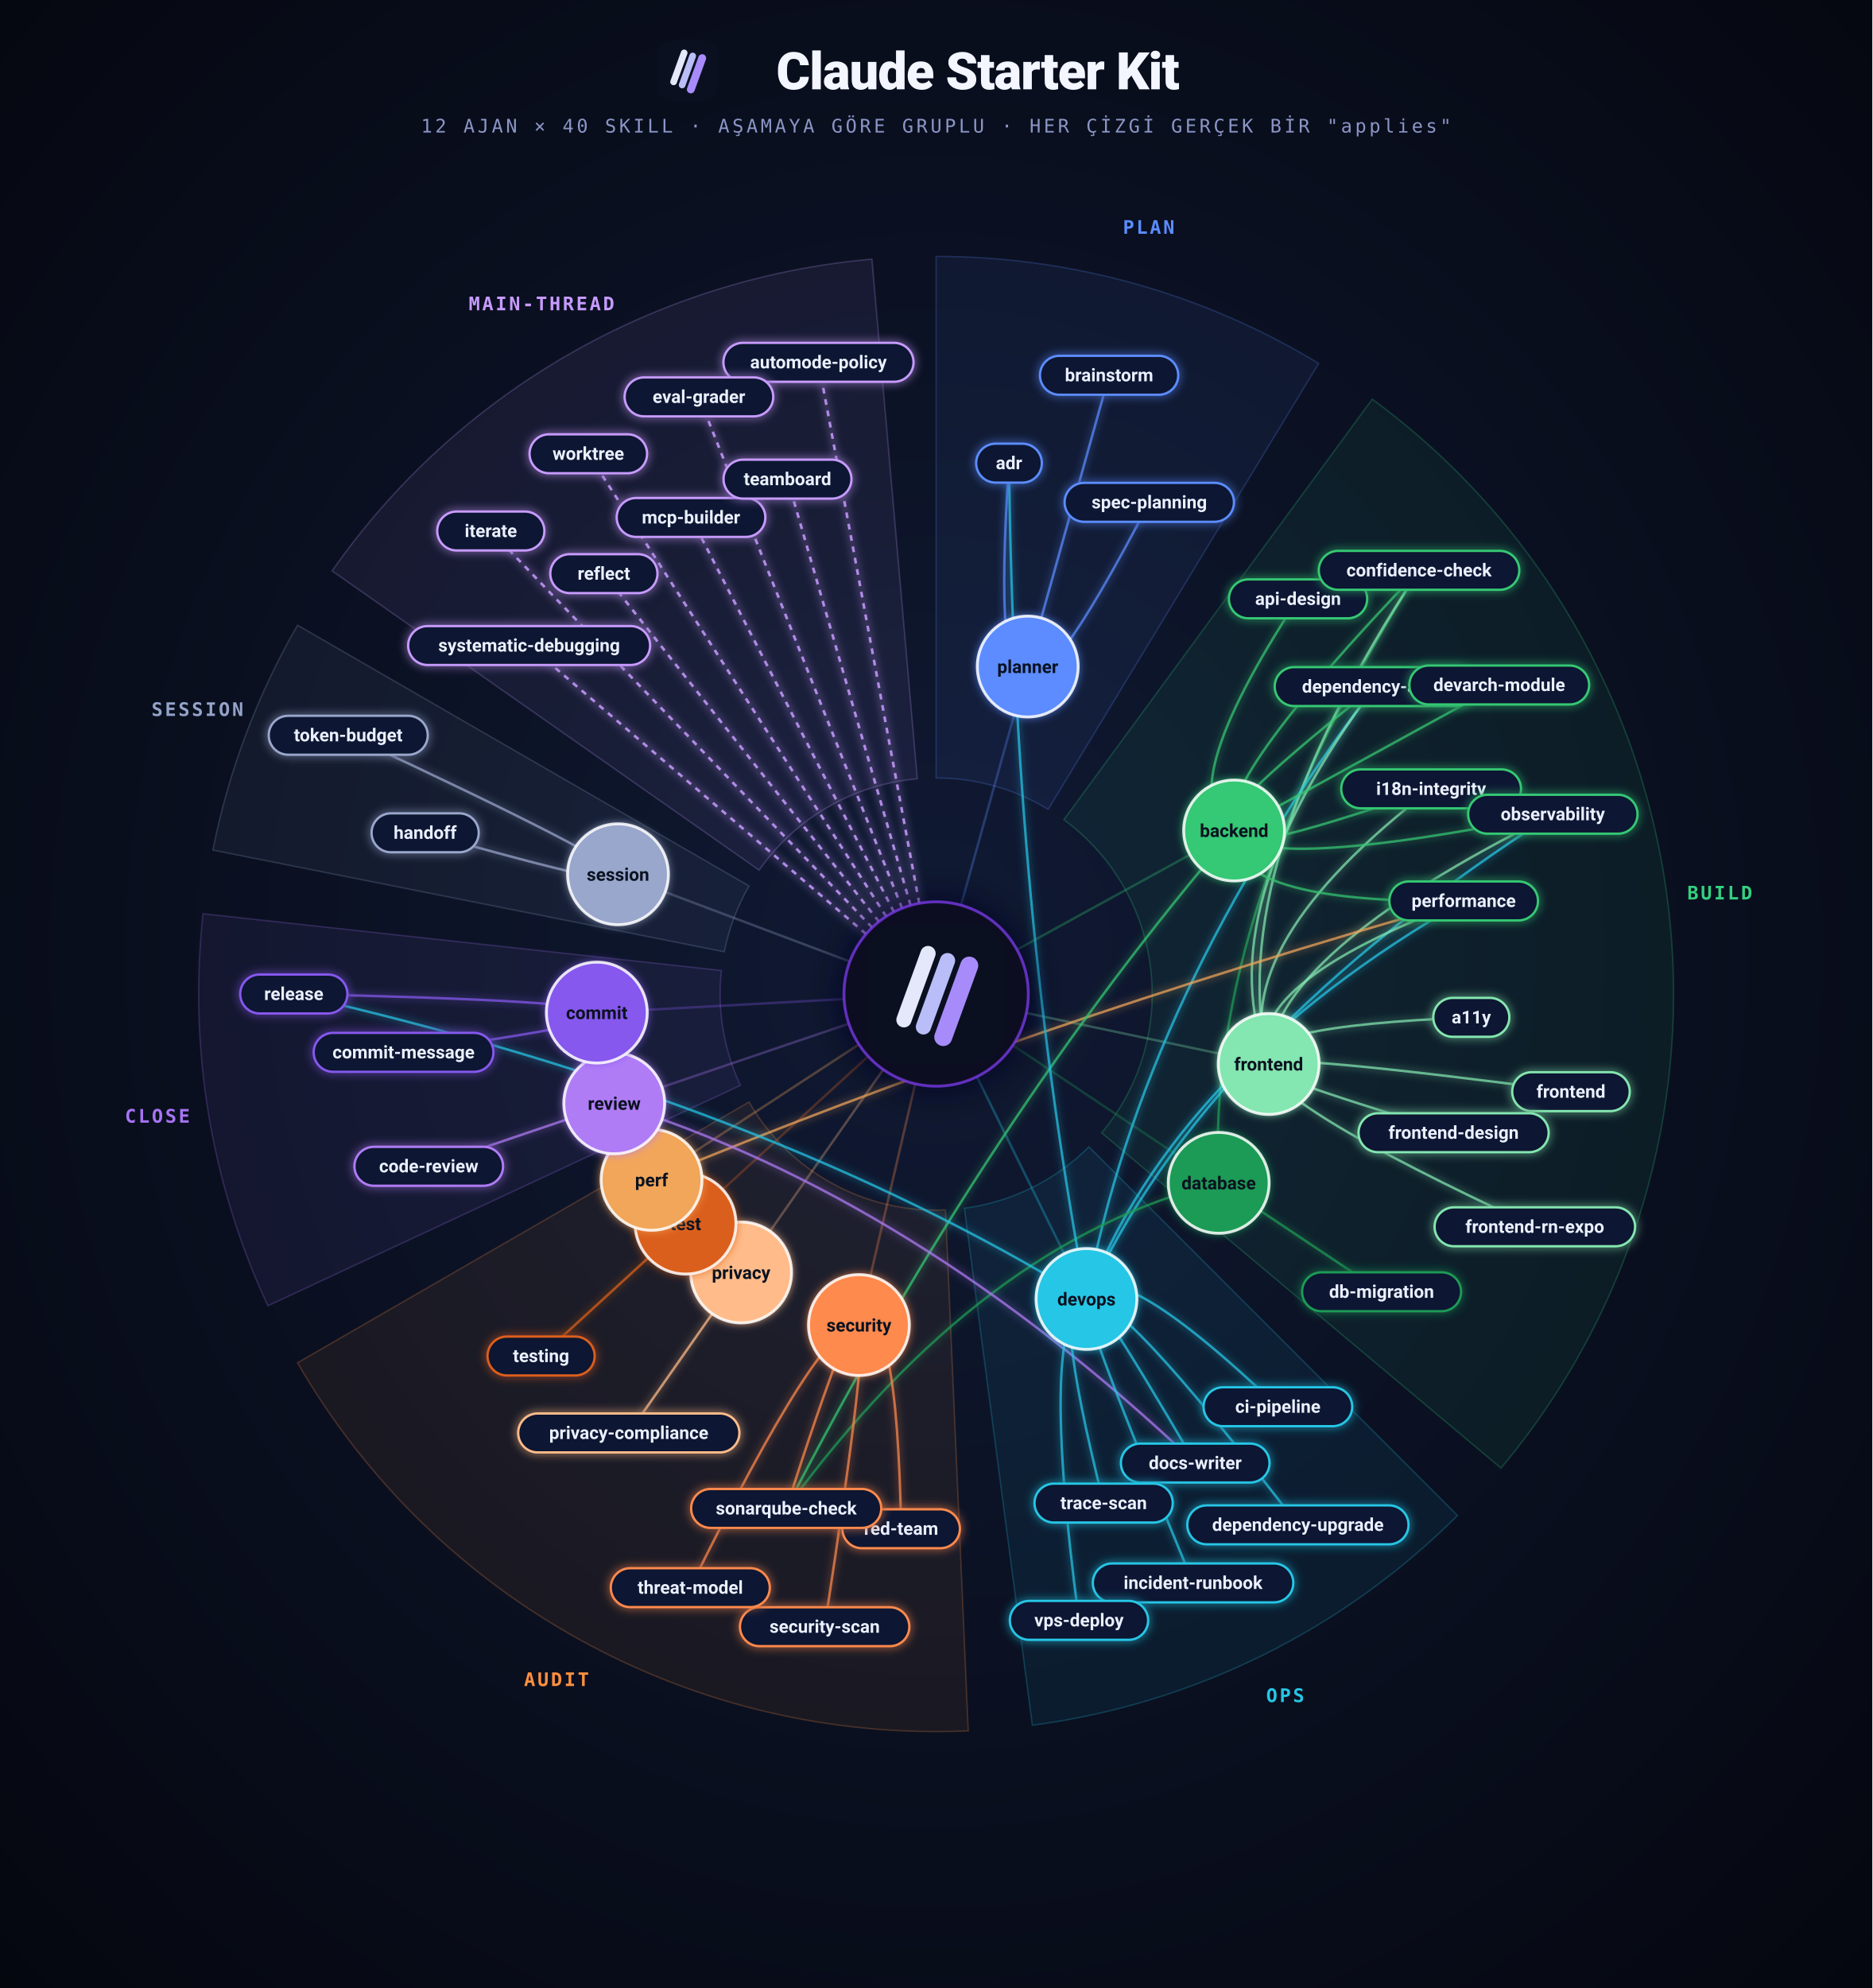
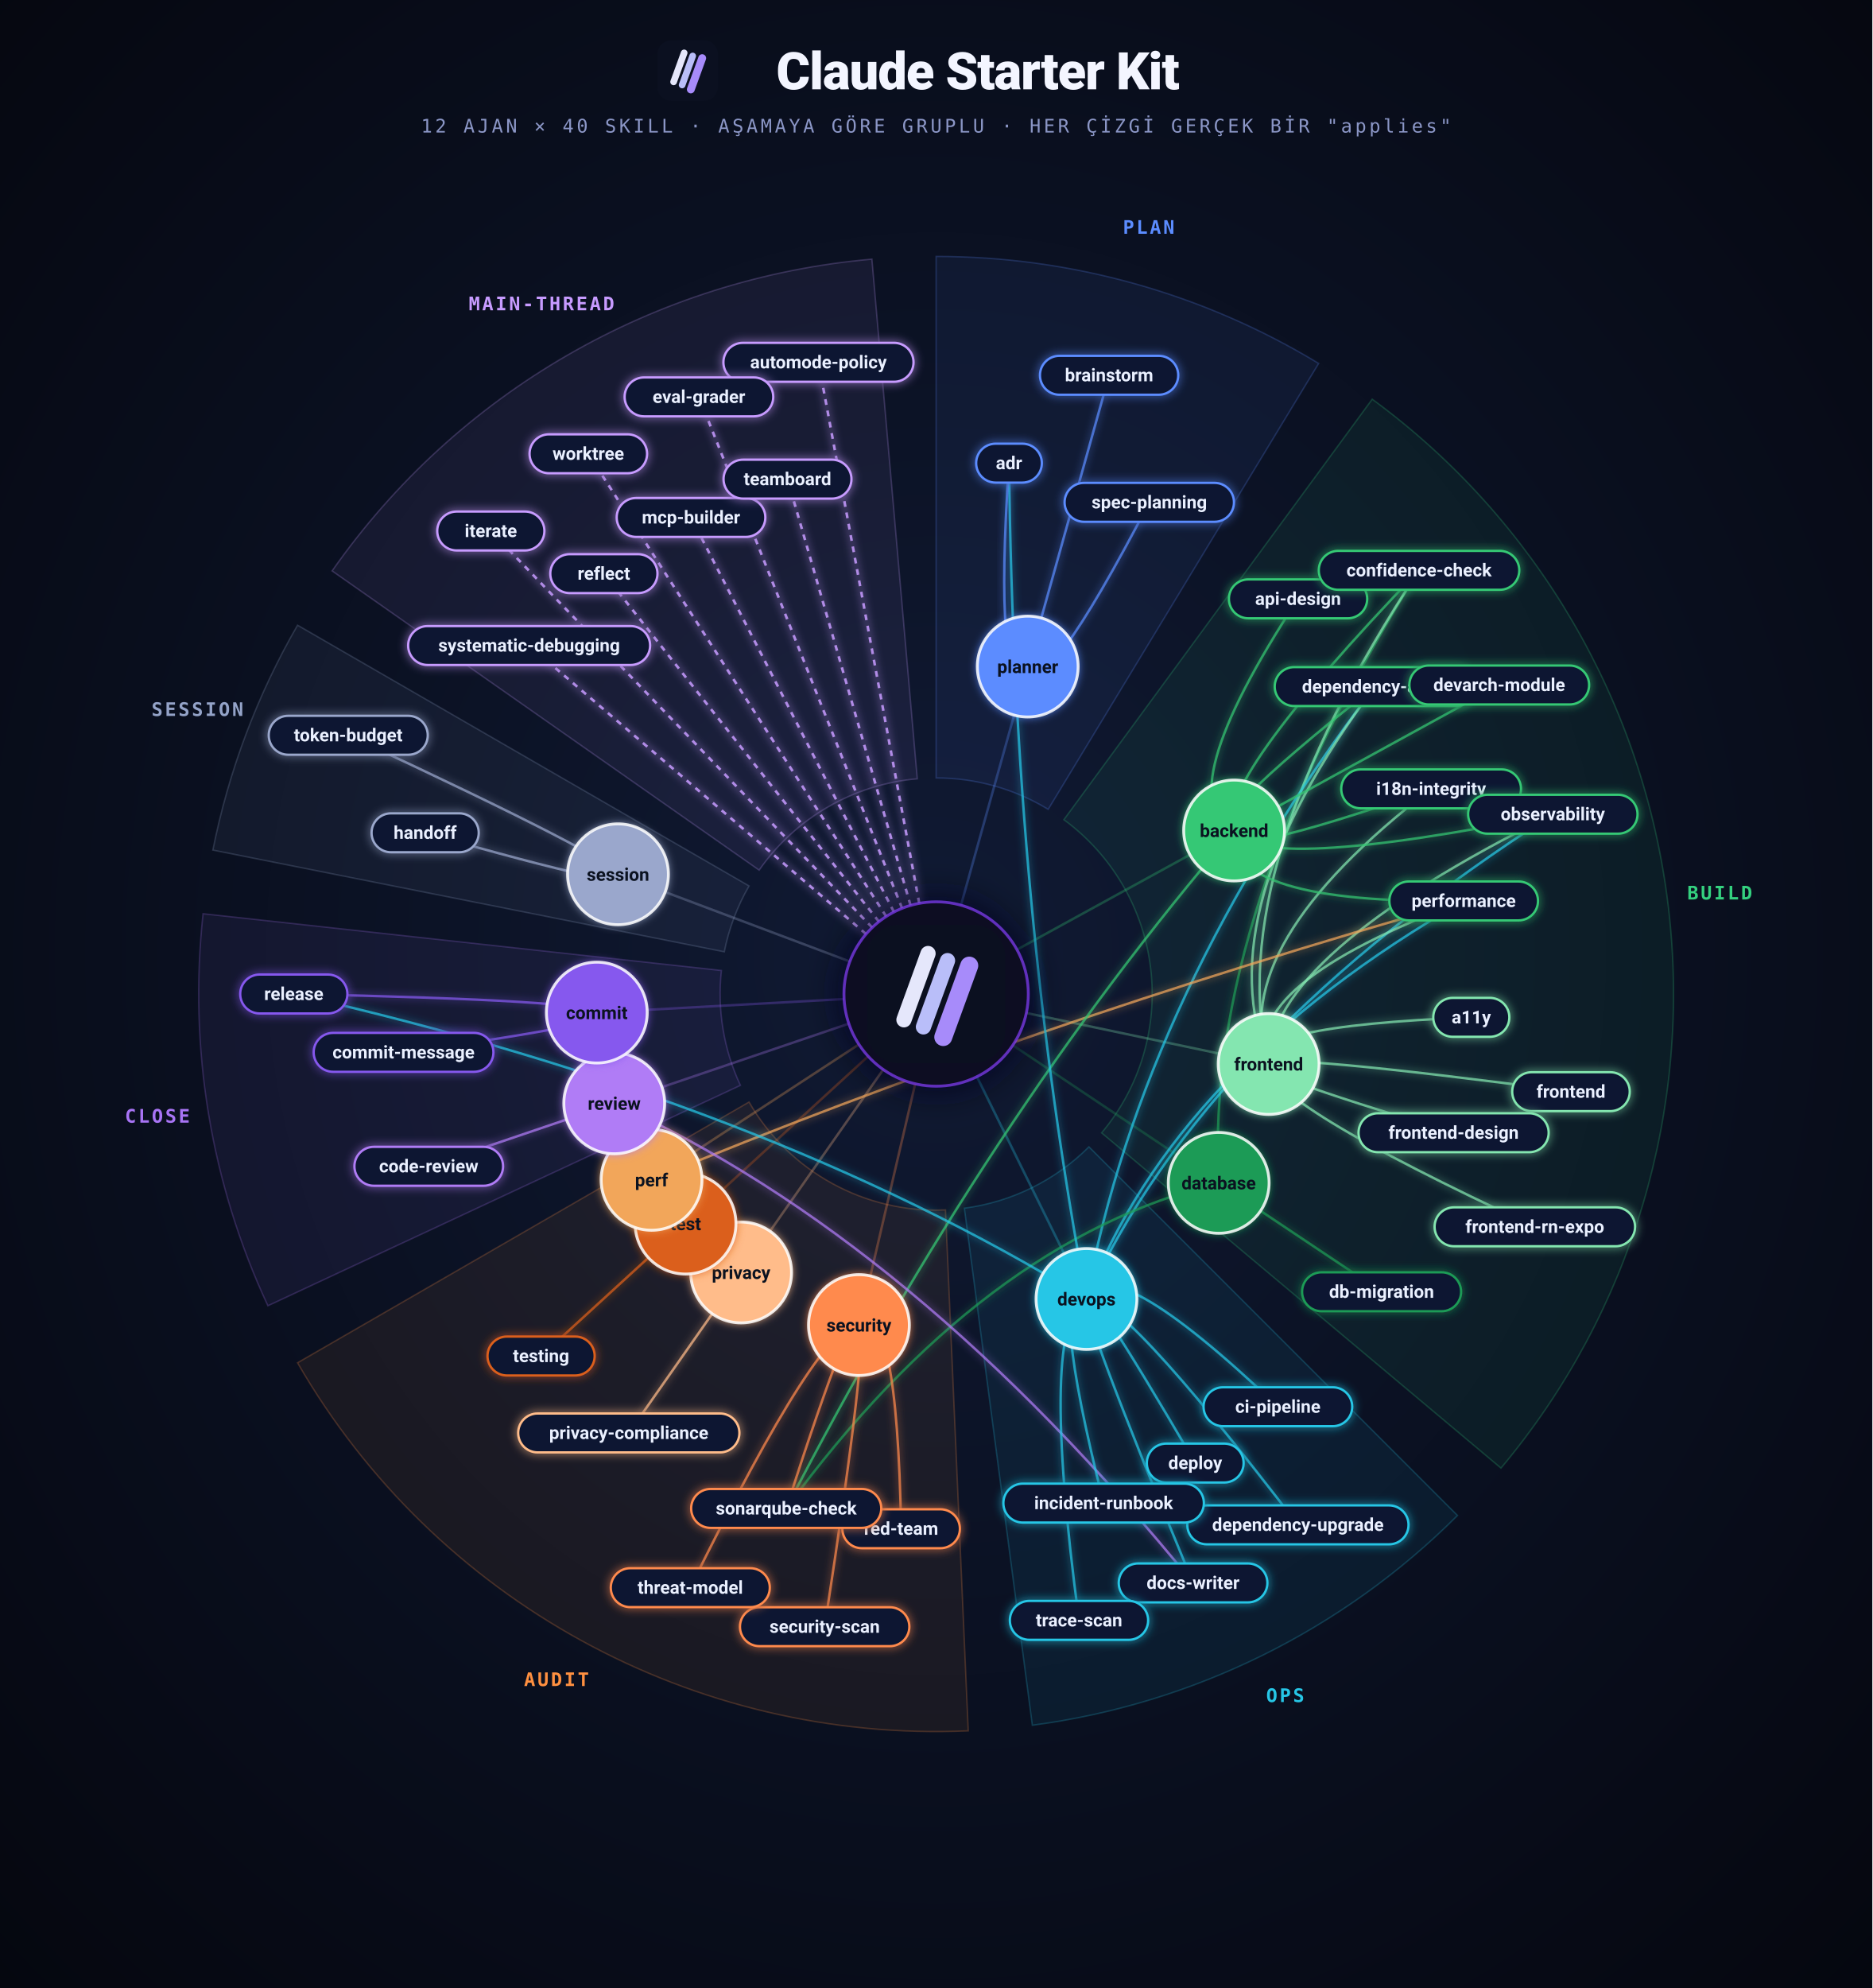
<svg xmlns="http://www.w3.org/2000/svg" viewBox="0 0 1300 1380" font-family="'Segoe UI',system-ui,-apple-system,Roboto,Helvetica,Arial,sans-serif" role="img" aria-label="Claude Starter Kit — agent/skill network">
  <defs>
    <radialGradient id="bg" cx="50%" cy="48%" r="72%">
      <stop offset="0" stop-color="#101a34" />
      <stop offset="1" stop-color="#05070f" />
    </radialGradient>
    <filter id="glow" x="-60%" y="-60%" width="220%" height="220%">
      <feGaussianBlur stdDeviation="3.2" result="b" />
      <feMerge>
        <feMergeNode in="b" />
        <feMergeNode in="SourceGraphic" />
      </feMerge>
    </filter>
    <filter id="eglow" x="-30%" y="-30%" width="160%" height="160%">
      <feGaussianBlur stdDeviation="2.4" />
    </filter>
    <filter id="corehalo" x="-90%" y="-90%" width="280%" height="280%">
      <feGaussianBlur stdDeviation="13" result="b" />
      <feMerge>
        <feMergeNode in="b" />
        <feMergeNode in="SourceGraphic" />
      </feMerge>
    </filter>
  </defs>
  <rect width="1300" height="1380" fill="url(#bg)" />
  <g transform="translate(456.5,28.0) scale(0.21)" aria-hidden="true">
    <rect width="200" height="200" rx="46" fill="#0B1020" />
    <g transform="rotate(20 100 100)">
      <rect x="58" y="38" width="22" height="124" rx="11" fill="#E5E7FB" />
      <rect x="88" y="38" width="22" height="124" rx="11" fill="#B9BEF9" />
      <rect x="118" y="32" width="26" height="136" rx="13" fill="#A78BFA" />
    </g>
  </g>
  <text x="679.0" y="62" text-anchor="middle" font-size="36" font-weight="800" fill="#f3f5ff" letter-spacing="-0.6">Claude Starter Kit</text>
  <text x="650" y="92" text-anchor="middle" font-size="13" fill="#8b96c6" font-family="ui-monospace,Menlo,monospace" letter-spacing="2">12 AJAN × 40 SKILL · AŞAMAYA GÖRE GRUPLU · HER ÇİZGİ GERÇEK BİR "applies"</text>
  <path d="M650.0,178.0 A512,512 0 0 1 915.6,252.3 L727.8,561.8 A150,150 0 0 0 650.0,540.0 Z" fill="#5b8cff" fill-opacity="0.07" stroke="#5b8cff" stroke-opacity="0.22" stroke-width="1" />
  <text x="797.6" y="162.3" text-anchor="middle" font-size="13" font-weight="800" fill="#5b8cff" font-family="ui-monospace,Menlo,monospace" letter-spacing="1.5">PLAN</text>
  <path d="M952.8,277.1 A512,512 0 0 1 1042.2,1019.1 L764.9,786.4 A150,150 0 0 0 738.7,569.0 Z" fill="#34d17f" fill-opacity="0.07" stroke="#34d17f" stroke-opacity="0.22" stroke-width="1" />
  <text x="1194.1" y="624.4" text-anchor="middle" font-size="13" font-weight="800" fill="#34d17f" font-family="ui-monospace,Menlo,monospace" letter-spacing="1.5">BUILD</text>
  <path d="M1012.0,1052.0 A512,512 0 0 1 716.8,1197.6 L669.6,838.7 A150,150 0 0 0 756.1,796.1 Z" fill="#26c6e6" fill-opacity="0.07" stroke="#26c6e6" stroke-opacity="0.22" stroke-width="1" />
  <text x="892.4" y="1181.5" text-anchor="middle" font-size="13" font-weight="800" fill="#26c6e6" font-family="ui-monospace,Menlo,monospace" letter-spacing="1.5">OPS</text>
  <path d="M672.3,1201.5 A512,512 0 0 1 206.6,946.0 L520.1,765.0 A150,150 0 0 0 656.5,839.9 Z" fill="#ff9040" fill-opacity="0.07" stroke="#ff9040" stroke-opacity="0.22" stroke-width="1" />
  <text x="386.4" y="1170.4" text-anchor="middle" font-size="13" font-weight="800" fill="#ff9040" font-family="ui-monospace,Menlo,monospace" letter-spacing="1.5">AUDIT</text>
  <path d="M186.0,906.4 A512,512 0 0 1 141.0,634.3 L500.9,673.7 A150,150 0 0 0 514.1,753.4 Z" fill="#a874f5" fill-opacity="0.07" stroke="#a874f5" stroke-opacity="0.22" stroke-width="1" />
  <text x="109.3" y="779.3" text-anchor="middle" font-size="13" font-weight="800" fill="#a874f5" font-family="ui-monospace,Menlo,monospace" letter-spacing="1.5">CLOSE</text>
  <path d="M147.8,590.1 A512,512 0 0 1 206.6,434.0 L520.1,615.0 A150,150 0 0 0 502.9,660.7 Z" fill="#94a3c8" fill-opacity="0.07" stroke="#94a3c8" stroke-opacity="0.22" stroke-width="1" />
  <text x="137.1" y="497.0" text-anchor="middle" font-size="13" font-weight="800" fill="#94a3c8" font-family="ui-monospace,Menlo,monospace" letter-spacing="1.5">SESSION</text>
  <path d="M230.6,396.3 A512,512 0 0 1 605.4,179.9 L636.9,540.6 A150,150 0 0 0 527.1,604.0 Z" fill="#c79bff" fill-opacity="0.07" stroke="#c79bff" stroke-opacity="0.22" stroke-width="1" />
  <text x="376.0" y="215.4" text-anchor="middle" font-size="13" font-weight="800" fill="#c79bff" font-family="ui-monospace,Menlo,monospace" letter-spacing="1.5">MAIN-THREAD</text>
  <line x1="650" y1="690" x2="713.6" y2="462.7" stroke="#5b8cff" stroke-opacity="0.30" stroke-width="1.7" />
  <line x1="650" y1="690" x2="856.9" y2="576.5" stroke="#35c874" stroke-opacity="0.30" stroke-width="1.7" />
  <line x1="650" y1="690" x2="880.9" y2="738.6" stroke="#84e6b0" stroke-opacity="0.30" stroke-width="1.7" />
  <line x1="650" y1="690" x2="846.2" y2="821.1" stroke="#1e9b57" stroke-opacity="0.30" stroke-width="1.7" />
  <line x1="650" y1="690" x2="754.4" y2="901.7" stroke="#26c6e6" stroke-opacity="0.30" stroke-width="1.7" />
  <line x1="650" y1="690" x2="596.4" y2="919.8" stroke="#ff8a4d" stroke-opacity="0.30" stroke-width="1.7" />
  <line x1="650" y1="690" x2="514.6" y2="883.3" stroke="#ffbc8a" stroke-opacity="0.30" stroke-width="1.7" />
  <line x1="650" y1="690" x2="476.0" y2="849.4" stroke="#db5f1c" stroke-opacity="0.30" stroke-width="1.7" />
  <line x1="650" y1="690" x2="452.4" y2="819.0" stroke="#f2a65a" stroke-opacity="0.30" stroke-width="1.7" />
  <line x1="650" y1="690" x2="426.5" y2="765.9" stroke="#b07cf6" stroke-opacity="0.30" stroke-width="1.7" />
  <line x1="650" y1="690" x2="414.4" y2="702.9" stroke="#8659ee" stroke-opacity="0.30" stroke-width="1.7" />
  <line x1="650" y1="690" x2="429.1" y2="606.9" stroke="#9aa7cc" stroke-opacity="0.30" stroke-width="1.7" />
  <path d="M856.9,576.5 Q810.4,554.3 901.3,415.7" fill="none" stroke="#35c874" stroke-opacity="0.20" stroke-width="5" filter="url(#eglow)" />
  <path d="M856.9,576.5 Q810.4,554.3 901.3,415.7" fill="none" stroke="#35c874" stroke-opacity="0.72" stroke-width="1.7" />
  <path d="M856.9,576.5 Q839.8,547.3 985.3,395.9" fill="none" stroke="#35c874" stroke-opacity="0.20" stroke-width="5" filter="url(#eglow)" />
  <path d="M856.9,576.5 Q839.8,547.3 985.3,395.9" fill="none" stroke="#35c874" stroke-opacity="0.72" stroke-width="1.7" />
  <path d="M846.2,821.1 Q836.0,633.0 985.3,395.9" fill="none" stroke="#1e9b57" stroke-opacity="0.20" stroke-width="5" filter="url(#eglow)" />
  <path d="M846.2,821.1 Q836.0,633.0 985.3,395.9" fill="none" stroke="#1e9b57" stroke-opacity="0.72" stroke-width="1.7" />
  <path d="M880.9,738.6 Q848.2,604.1 985.3,395.9" fill="none" stroke="#84e6b0" stroke-opacity="0.20" stroke-width="5" filter="url(#eglow)" />
  <path d="M880.9,738.6 Q848.2,604.1 985.3,395.9" fill="none" stroke="#84e6b0" stroke-opacity="0.72" stroke-width="1.7" />
  <path d="M856.9,576.5 Q829.1,575.6 954.7,476.6" fill="none" stroke="#35c874" stroke-opacity="0.20" stroke-width="5" filter="url(#eglow)" />
  <path d="M856.9,576.5 Q829.1,575.6 954.7,476.6" fill="none" stroke="#35c874" stroke-opacity="0.72" stroke-width="1.7" />
  <path d="M754.4,901.7 Q793.2,689.4 954.7,476.6" fill="none" stroke="#26c6e6" stroke-opacity="0.20" stroke-width="5" filter="url(#eglow)" />
  <path d="M754.4,901.7 Q793.2,689.4 954.7,476.6" fill="none" stroke="#26c6e6" stroke-opacity="0.72" stroke-width="1.7" />
  <path d="M880.9,738.6 Q837.5,632.3 954.7,476.6" fill="none" stroke="#84e6b0" stroke-opacity="0.20" stroke-width="5" filter="url(#eglow)" />
  <path d="M880.9,738.6 Q837.5,632.3 954.7,476.6" fill="none" stroke="#84e6b0" stroke-opacity="0.72" stroke-width="1.7" />
  <path d="M856.9,576.5 Q859.3,575.2 1041.0,475.5" fill="none" stroke="#35c874" stroke-opacity="0.20" stroke-width="5" filter="url(#eglow)" />
  <path d="M856.9,576.5 Q859.3,575.2 1041.0,475.5" fill="none" stroke="#35c874" stroke-opacity="0.72" stroke-width="1.7" />
  <path d="M856.9,576.5 Q842.7,600.4 993.7,547.6" fill="none" stroke="#35c874" stroke-opacity="0.20" stroke-width="5" filter="url(#eglow)" />
  <path d="M856.9,576.5 Q842.7,600.4 993.7,547.6" fill="none" stroke="#35c874" stroke-opacity="0.72" stroke-width="1.7" />
  <path d="M880.9,738.6 Q851.1,657.2 993.7,547.6" fill="none" stroke="#84e6b0" stroke-opacity="0.20" stroke-width="5" filter="url(#eglow)" />
  <path d="M880.9,738.6 Q851.1,657.2 993.7,547.6" fill="none" stroke="#84e6b0" stroke-opacity="0.72" stroke-width="1.7" />
  <path d="M856.9,576.5 Q872.3,606.6 1078.2,565.2" fill="none" stroke="#35c874" stroke-opacity="0.20" stroke-width="5" filter="url(#eglow)" />
  <path d="M856.9,576.5 Q872.3,606.6 1078.2,565.2" fill="none" stroke="#35c874" stroke-opacity="0.72" stroke-width="1.7" />
  <path d="M754.4,901.7 Q836.4,720.4 1078.2,565.2" fill="none" stroke="#26c6e6" stroke-opacity="0.20" stroke-width="5" filter="url(#eglow)" />
  <path d="M754.4,901.7 Q836.4,720.4 1078.2,565.2" fill="none" stroke="#26c6e6" stroke-opacity="0.72" stroke-width="1.7" />
  <path d="M880.9,738.6 Q880.7,663.3 1078.2,565.2" fill="none" stroke="#84e6b0" stroke-opacity="0.20" stroke-width="5" filter="url(#eglow)" />
  <path d="M880.9,738.6 Q880.7,663.3 1078.2,565.2" fill="none" stroke="#84e6b0" stroke-opacity="0.72" stroke-width="1.7" />
  <path d="M856.9,576.5 Q850.6,627.7 1016.3,625.4" fill="none" stroke="#35c874" stroke-opacity="0.20" stroke-width="5" filter="url(#eglow)" />
  <path d="M856.9,576.5 Q850.6,627.7 1016.3,625.4" fill="none" stroke="#35c874" stroke-opacity="0.72" stroke-width="1.7" />
  <path d="M754.4,901.7 Q814.8,741.5 1016.3,625.4" fill="none" stroke="#26c6e6" stroke-opacity="0.20" stroke-width="5" filter="url(#eglow)" />
  <path d="M754.4,901.7 Q814.8,741.5 1016.3,625.4" fill="none" stroke="#26c6e6" stroke-opacity="0.72" stroke-width="1.7" />
  <path d="M880.9,738.6 Q859.1,684.4 1016.3,625.4" fill="none" stroke="#84e6b0" stroke-opacity="0.20" stroke-width="5" filter="url(#eglow)" />
  <path d="M880.9,738.6 Q859.1,684.4 1016.3,625.4" fill="none" stroke="#84e6b0" stroke-opacity="0.72" stroke-width="1.7" />
  <path d="M452.4,819.0 Q709.0,712.5 1016.3,625.4" fill="none" stroke="#f2a65a" stroke-opacity="0.20" stroke-width="5" filter="url(#eglow)" />
  <path d="M452.4,819.0 Q709.0,712.5 1016.3,625.4" fill="none" stroke="#f2a65a" stroke-opacity="0.72" stroke-width="1.7" />
  <path d="M856.9,576.5 Q686.0,775.3 545.9,1047.1" fill="none" stroke="#35c874" stroke-opacity="0.20" stroke-width="5" filter="url(#eglow)" />
  <path d="M856.9,576.5 Q686.0,775.3 545.9,1047.1" fill="none" stroke="#35c874" stroke-opacity="0.72" stroke-width="1.7" />
  <path d="M846.2,821.1 Q682.2,860.9 545.9,1047.1" fill="none" stroke="#1e9b57" stroke-opacity="0.20" stroke-width="5" filter="url(#eglow)" />
  <path d="M846.2,821.1 Q682.2,860.9 545.9,1047.1" fill="none" stroke="#1e9b57" stroke-opacity="0.72" stroke-width="1.7" />
  <path d="M596.4,919.8 Q594.8,895.4 545.9,1047.1" fill="none" stroke="#ff8a4d" stroke-opacity="0.20" stroke-width="5" filter="url(#eglow)" />
  <path d="M596.4,919.8 Q594.8,895.4 545.9,1047.1" fill="none" stroke="#ff8a4d" stroke-opacity="0.72" stroke-width="1.7" />
  <path d="M414.4,702.9 Q438.1,708.7 280.2,730.5" fill="none" stroke="#8659ee" stroke-opacity="0.20" stroke-width="5" filter="url(#eglow)" />
  <path d="M414.4,702.9 Q438.1,708.7 280.2,730.5" fill="none" stroke="#8659ee" stroke-opacity="0.72" stroke-width="1.7" />
  <path d="M414.4,702.9 Q411.4,694.5 204.0,690.0" fill="none" stroke="#8659ee" stroke-opacity="0.20" stroke-width="5" filter="url(#eglow)" />
  <path d="M414.4,702.9 Q411.4,694.5 204.0,690.0" fill="none" stroke="#8659ee" stroke-opacity="0.72" stroke-width="1.7" />
  <path d="M754.4,901.7 Q530.4,764.1 204.0,690.0" fill="none" stroke="#26c6e6" stroke-opacity="0.20" stroke-width="5" filter="url(#eglow)" />
  <path d="M754.4,901.7 Q530.4,764.1 204.0,690.0" fill="none" stroke="#26c6e6" stroke-opacity="0.72" stroke-width="1.7" />
  <path d="M846.2,821.1 Q826.9,808.2 959.3,896.7" fill="none" stroke="#1e9b57" stroke-opacity="0.20" stroke-width="5" filter="url(#eglow)" />
  <path d="M846.2,821.1 Q826.9,808.2 959.3,896.7" fill="none" stroke="#1e9b57" stroke-opacity="0.72" stroke-width="1.7" />
  <path d="M754.4,901.7 Q704.2,635.1 700.6,321.5" fill="none" stroke="#26c6e6" stroke-opacity="0.20" stroke-width="5" filter="url(#eglow)" />
  <path d="M754.4,901.7 Q704.2,635.1 700.6,321.5" fill="none" stroke="#26c6e6" stroke-opacity="0.72" stroke-width="1.7" />
  <path d="M713.6,462.7 Q689.9,481.5 700.6,321.5" fill="none" stroke="#5b8cff" stroke-opacity="0.20" stroke-width="5" filter="url(#eglow)" />
  <path d="M713.6,462.7 Q689.9,481.5 700.6,321.5" fill="none" stroke="#5b8cff" stroke-opacity="0.72" stroke-width="1.7" />
  <path d="M754.4,901.7 Q769.6,864.3 887.3,976.5" fill="none" stroke="#26c6e6" stroke-opacity="0.20" stroke-width="5" filter="url(#eglow)" />
  <path d="M754.4,901.7 Q769.6,864.3 887.3,976.5" fill="none" stroke="#26c6e6" stroke-opacity="0.72" stroke-width="1.7" />
  <path d="M754.4,901.7 Q774.5,893.1 901.2,1058.5" fill="none" stroke="#26c6e6" stroke-opacity="0.20" stroke-width="5" filter="url(#eglow)" />
  <path d="M754.4,901.7 Q774.5,893.1 901.2,1058.5" fill="none" stroke="#26c6e6" stroke-opacity="0.72" stroke-width="1.7" />
-   <path d="M754.4,901.7 Q749.5,878.0 829.9,1015.6" fill="none" stroke="#26c6e6" stroke-opacity="0.20" stroke-width="5" filter="url(#eglow)" />
-   <path d="M754.4,901.7 Q749.5,878.0 829.9,1015.6" fill="none" stroke="#26c6e6" stroke-opacity="0.72" stroke-width="1.7" />
-   <path d="M426.5,765.9 Q634.8,830.5 829.9,1015.6" fill="none" stroke="#b07cf6" stroke-opacity="0.20" stroke-width="5" filter="url(#eglow)" />
-   <path d="M426.5,765.9 Q634.8,830.5 829.9,1015.6" fill="none" stroke="#b07cf6" stroke-opacity="0.72" stroke-width="1.7" />
  <path d="M754.4,901.7 Q749.0,907.2 828.4,1098.8" fill="none" stroke="#26c6e6" stroke-opacity="0.20" stroke-width="5" filter="url(#eglow)" />
  <path d="M754.4,901.7 Q749.0,907.2 828.4,1098.8" fill="none" stroke="#26c6e6" stroke-opacity="0.72" stroke-width="1.7" />
+   <path d="M426.5,765.9 Q634.2,859.6 828.4,1098.8" fill="none" stroke="#b07cf6" stroke-opacity="0.20" stroke-width="5" filter="url(#eglow)" />
+   <path d="M426.5,765.9 Q634.2,859.6 828.4,1098.8" fill="none" stroke="#b07cf6" stroke-opacity="0.72" stroke-width="1.7" />
  <path d="M754.4,901.7 Q727.2,887.8 766.3,1043.4" fill="none" stroke="#26c6e6" stroke-opacity="0.20" stroke-width="5" filter="url(#eglow)" />
  <path d="M754.4,901.7 Q727.2,887.8 766.3,1043.4" fill="none" stroke="#26c6e6" stroke-opacity="0.72" stroke-width="1.7" />
  <path d="M754.4,901.7 Q721.3,916.3 749.2,1124.8" fill="none" stroke="#26c6e6" stroke-opacity="0.20" stroke-width="5" filter="url(#eglow)" />
  <path d="M754.4,901.7 Q721.3,916.3 749.2,1124.8" fill="none" stroke="#26c6e6" stroke-opacity="0.72" stroke-width="1.7" />
+   <path d="M754.4,901.7 Q749.5,878.0 829.9,1015.6" fill="none" stroke="#26c6e6" stroke-opacity="0.20" stroke-width="5" filter="url(#eglow)" />
+   <path d="M754.4,901.7 Q749.5,878.0 829.9,1015.6" fill="none" stroke="#26c6e6" stroke-opacity="0.72" stroke-width="1.7" />
  <path d="M880.9,738.6 Q860.9,712.7 1021.6,706.2" fill="none" stroke="#84e6b0" stroke-opacity="0.20" stroke-width="5" filter="url(#eglow)" />
  <path d="M880.9,738.6 Q860.9,712.7 1021.6,706.2" fill="none" stroke="#84e6b0" stroke-opacity="0.72" stroke-width="1.7" />
  <path d="M880.9,738.6 Q885.1,730.7 1090.8,757.8" fill="none" stroke="#84e6b0" stroke-opacity="0.20" stroke-width="5" filter="url(#eglow)" />
  <path d="M880.9,738.6 Q885.1,730.7 1090.8,757.8" fill="none" stroke="#84e6b0" stroke-opacity="0.72" stroke-width="1.7" />
  <path d="M880.9,738.6 Q856.6,740.7 1009.3,786.3" fill="none" stroke="#84e6b0" stroke-opacity="0.20" stroke-width="5" filter="url(#eglow)" />
  <path d="M880.9,738.6 Q856.6,740.7 1009.3,786.3" fill="none" stroke="#84e6b0" stroke-opacity="0.72" stroke-width="1.7" />
  <path d="M880.9,738.6 Q876.3,763.6 1065.7,851.6" fill="none" stroke="#84e6b0" stroke-opacity="0.20" stroke-width="5" filter="url(#eglow)" />
  <path d="M880.9,738.6 Q876.3,763.6 1065.7,851.6" fill="none" stroke="#84e6b0" stroke-opacity="0.72" stroke-width="1.7" />
  <path d="M713.6,462.7 Q714.3,460.1 770.1,260.5" fill="none" stroke="#5b8cff" stroke-opacity="0.20" stroke-width="5" filter="url(#eglow)" />
  <path d="M713.6,462.7 Q714.3,460.1 770.1,260.5" fill="none" stroke="#5b8cff" stroke-opacity="0.72" stroke-width="1.7" />
  <path d="M713.6,462.7 Q724.0,491.0 798.0,348.7" fill="none" stroke="#5b8cff" stroke-opacity="0.20" stroke-width="5" filter="url(#eglow)" />
  <path d="M713.6,462.7 Q724.0,491.0 798.0,348.7" fill="none" stroke="#5b8cff" stroke-opacity="0.72" stroke-width="1.7" />
  <path d="M514.6,883.3 Q527.9,864.3 436.6,994.7" fill="none" stroke="#ffbc8a" stroke-opacity="0.20" stroke-width="5" filter="url(#eglow)" />
  <path d="M514.6,883.3 Q527.9,864.3 436.6,994.7" fill="none" stroke="#ffbc8a" stroke-opacity="0.72" stroke-width="1.7" />
  <path d="M426.5,765.9 Q448.5,758.4 297.7,809.6" fill="none" stroke="#b07cf6" stroke-opacity="0.20" stroke-width="5" filter="url(#eglow)" />
  <path d="M426.5,765.9 Q448.5,758.4 297.7,809.6" fill="none" stroke="#b07cf6" stroke-opacity="0.72" stroke-width="1.7" />
  <path d="M596.4,919.8 Q622.7,900.4 625.7,1061.2" fill="none" stroke="#ff8a4d" stroke-opacity="0.20" stroke-width="5" filter="url(#eglow)" />
  <path d="M596.4,919.8 Q622.7,900.4 625.7,1061.2" fill="none" stroke="#ff8a4d" stroke-opacity="0.72" stroke-width="1.7" />
  <path d="M596.4,919.8 Q604.1,924.2 572.6,1129.2" fill="none" stroke="#ff8a4d" stroke-opacity="0.20" stroke-width="5" filter="url(#eglow)" />
  <path d="M596.4,919.8 Q604.1,924.2 572.6,1129.2" fill="none" stroke="#ff8a4d" stroke-opacity="0.72" stroke-width="1.7" />
  <path d="M596.4,919.8 Q571.5,914.7 479.3,1102.1" fill="none" stroke="#ff8a4d" stroke-opacity="0.20" stroke-width="5" filter="url(#eglow)" />
  <path d="M596.4,919.8 Q571.5,914.7 479.3,1102.1" fill="none" stroke="#ff8a4d" stroke-opacity="0.72" stroke-width="1.7" />
  <path d="M429.1,606.9 Q448.5,621.8 295.2,578.1" fill="none" stroke="#9aa7cc" stroke-opacity="0.20" stroke-width="5" filter="url(#eglow)" />
  <path d="M429.1,606.9 Q448.5,621.8 295.2,578.1" fill="none" stroke="#9aa7cc" stroke-opacity="0.72" stroke-width="1.7" />
  <path d="M429.1,606.9 Q429.8,598.0 241.8,510.4" fill="none" stroke="#9aa7cc" stroke-opacity="0.20" stroke-width="5" filter="url(#eglow)" />
  <path d="M429.1,606.9 Q429.8,598.0 241.8,510.4" fill="none" stroke="#9aa7cc" stroke-opacity="0.72" stroke-width="1.7" />
  <path d="M476.0,849.4 Q493.1,833.8 375.7,941.3" fill="none" stroke="#db5f1c" stroke-opacity="0.20" stroke-width="5" filter="url(#eglow)" />
  <path d="M476.0,849.4 Q493.1,833.8 375.7,941.3" fill="none" stroke="#db5f1c" stroke-opacity="0.72" stroke-width="1.7" />
  <path d="M650.0,690.0 Q551.1,605.3 367.4,448.1" fill="none" stroke="#c79bff" stroke-opacity="0.22" stroke-width="5" filter="url(#eglow)" />
  <path d="M650.0,690.0 Q551.1,605.3 367.4,448.1" fill="none" stroke="#c79bff" stroke-opacity="0.85" stroke-width="1.8" stroke-dasharray="4 4" />
  <path d="M650.0,690.0 Q541.8,577.5 340.8,368.6" fill="none" stroke="#c79bff" stroke-opacity="0.22" stroke-width="5" filter="url(#eglow)" />
  <path d="M650.0,690.0 Q541.8,577.5 340.8,368.6" fill="none" stroke="#c79bff" stroke-opacity="0.85" stroke-width="1.8" stroke-dasharray="4 4" />
  <path d="M650.0,690.0 Q569.2,587.9 419.3,398.2" fill="none" stroke="#c79bff" stroke-opacity="0.22" stroke-width="5" filter="url(#eglow)" />
  <path d="M650.0,690.0 Q569.2,587.9 419.3,398.2" fill="none" stroke="#c79bff" stroke-opacity="0.85" stroke-width="1.8" stroke-dasharray="4 4" />
  <path d="M650.0,690.0 Q565.5,558.8 408.5,315.0" fill="none" stroke="#c79bff" stroke-opacity="0.22" stroke-width="5" filter="url(#eglow)" />
  <path d="M650.0,690.0 Q565.5,558.8 408.5,315.0" fill="none" stroke="#c79bff" stroke-opacity="0.85" stroke-width="1.8" stroke-dasharray="4 4" />
  <path d="M650.0,690.0 Q590.4,574.2 479.8,359.2" fill="none" stroke="#c79bff" stroke-opacity="0.22" stroke-width="5" filter="url(#eglow)" />
  <path d="M650.0,690.0 Q590.4,574.2 479.8,359.2" fill="none" stroke="#c79bff" stroke-opacity="0.85" stroke-width="1.8" stroke-dasharray="4 4" />
  <path d="M650.0,690.0 Q592.4,544.9 485.3,275.5" fill="none" stroke="#c79bff" stroke-opacity="0.22" stroke-width="5" filter="url(#eglow)" />
  <path d="M650.0,690.0 Q592.4,544.9 485.3,275.5" fill="none" stroke="#c79bff" stroke-opacity="0.85" stroke-width="1.8" stroke-dasharray="4 4" />
  <path d="M650.0,690.0 Q613.9,564.9 546.8,332.6" fill="none" stroke="#c79bff" stroke-opacity="0.22" stroke-width="5" filter="url(#eglow)" />
  <path d="M650.0,690.0 Q613.9,564.9 546.8,332.6" fill="none" stroke="#c79bff" stroke-opacity="0.85" stroke-width="1.8" stroke-dasharray="4 4" />
  <path d="M650.0,690.0 Q621.4,536.5 568.3,251.5" fill="none" stroke="#c79bff" stroke-opacity="0.22" stroke-width="5" filter="url(#eglow)" />
  <path d="M650.0,690.0 Q621.4,536.5 568.3,251.5" fill="none" stroke="#c79bff" stroke-opacity="0.85" stroke-width="1.8" stroke-dasharray="4 4" />
  <rect x="995.2" y="692.7" width="52.8" height="27" rx="13.5" fill="#0f1830" stroke="#84e6b0" stroke-width="1.6" filter="url(#glow)" />
  <text x="1021.6" y="710.4" text-anchor="middle" font-size="12.5" font-weight="600" fill="#eaf0ff">a11y</text>
  <rect x="677.8" y="308.0" width="45.6" height="27" rx="13.5" fill="#0f1830" stroke="#5b8cff" stroke-width="1.6" filter="url(#glow)" />
  <text x="700.6" y="325.7" text-anchor="middle" font-size="12.5" font-weight="600" fill="#eaf0ff">adr</text>
  <rect x="853.3" y="402.2" width="96.0" height="27" rx="13.5" fill="#0f1830" stroke="#35c874" stroke-width="1.6" filter="url(#glow)" />
  <text x="901.3" y="419.9" text-anchor="middle" font-size="12.5" font-weight="600" fill="#eaf0ff">api-design</text>
  <rect x="502.3" y="238.0" width="132.0" height="27" rx="13.5" fill="#0f1830" stroke="#c79bff" stroke-width="1.6" filter="url(#glow)" />
  <text x="568.3" y="255.7" text-anchor="middle" font-size="12.5" font-weight="600" fill="#eaf0ff">automode-policy</text>
  <rect x="722.1" y="247.0" width="96.0" height="27" rx="13.5" fill="#0f1830" stroke="#5b8cff" stroke-width="1.6" filter="url(#glow)" />
  <text x="770.1" y="264.7" text-anchor="middle" font-size="12.5" font-weight="600" fill="#eaf0ff">brainstorm</text>
  <rect x="835.7" y="963.0" width="103.2" height="27" rx="13.5" fill="#0f1830" stroke="#26c6e6" stroke-width="1.6" filter="url(#glow)" />
  <text x="887.3" y="980.7" text-anchor="middle" font-size="12.5" font-weight="600" fill="#eaf0ff">ci-pipeline</text>
  <rect x="246.1" y="796.1" width="103.2" height="27" rx="13.5" fill="#0f1830" stroke="#b07cf6" stroke-width="1.6" filter="url(#glow)" />
  <text x="297.7" y="813.8" text-anchor="middle" font-size="12.5" font-weight="600" fill="#eaf0ff">code-review</text>
  <rect x="217.8" y="717.0" width="124.8" height="27" rx="13.5" fill="#0f1830" stroke="#8659ee" stroke-width="1.6" filter="url(#glow)" />
  <text x="280.2" y="734.7" text-anchor="middle" font-size="12.5" font-weight="600" fill="#eaf0ff">commit-message</text>
  <rect x="915.7" y="382.4" width="139.2" height="27" rx="13.5" fill="#0f1830" stroke="#35c874" stroke-width="1.6" filter="url(#glow)" />
  <text x="985.3" y="400.1" text-anchor="middle" font-size="12.5" font-weight="600" fill="#eaf0ff">confidence-check</text>
  <rect x="904.1" y="883.2" width="110.4" height="27" rx="13.5" fill="#0f1830" stroke="#1e9b57" stroke-width="1.6" filter="url(#glow)" />
  <text x="959.3" y="900.9" text-anchor="middle" font-size="12.5" font-weight="600" fill="#eaf0ff">db-migration</text>
  <rect x="885.1" y="463.1" width="139.2" height="27" rx="13.5" fill="#0f1830" stroke="#35c874" stroke-width="1.6" filter="url(#glow)" />
  <text x="954.7" y="480.8" text-anchor="middle" font-size="12.5" font-weight="600" fill="#eaf0ff">dependency-audit</text>
  <rect x="824.4" y="1045.0" width="153.6" height="27" rx="13.5" fill="#0f1830" stroke="#26c6e6" stroke-width="1.6" filter="url(#glow)" />
  <text x="901.2" y="1062.7" text-anchor="middle" font-size="12.5" font-weight="600" fill="#eaf0ff">dependency-upgrade</text>
+   <rect x="796.3" y="1002.1" width="67.2" height="27" rx="13.5" fill="#0f1830" stroke="#26c6e6" stroke-width="1.6" filter="url(#glow)" />
+   <text x="829.9" y="1019.8" text-anchor="middle" font-size="12.5" font-weight="600" fill="#eaf0ff">deploy</text>
  <rect x="978.6" y="462.0" width="124.8" height="27" rx="13.5" fill="#0f1830" stroke="#35c874" stroke-width="1.6" filter="url(#glow)" />
  <text x="1041.0" y="479.7" text-anchor="middle" font-size="12.5" font-weight="600" fill="#eaf0ff">devarch-module</text>
-   <rect x="778.3" y="1002.1" width="103.2" height="27" rx="13.5" fill="#0f1830" stroke="#26c6e6" stroke-width="1.6" filter="url(#glow)" />
-   <text x="829.9" y="1019.8" text-anchor="middle" font-size="12.5" font-weight="600" fill="#eaf0ff">docs-writer</text>
+   <rect x="776.8" y="1085.3" width="103.2" height="27" rx="13.5" fill="#0f1830" stroke="#26c6e6" stroke-width="1.6" filter="url(#glow)" />
+   <text x="828.4" y="1103.0" text-anchor="middle" font-size="12.5" font-weight="600" fill="#eaf0ff">docs-writer</text>
  <rect x="433.7" y="262.0" width="103.2" height="27" rx="13.5" fill="#0f1830" stroke="#c79bff" stroke-width="1.6" filter="url(#glow)" />
  <text x="485.3" y="279.7" text-anchor="middle" font-size="12.5" font-weight="600" fill="#eaf0ff">eval-grader</text>
  <rect x="1050.0" y="744.3" width="81.6" height="27" rx="13.5" fill="#0f1830" stroke="#84e6b0" stroke-width="1.6" filter="url(#glow)" />
  <text x="1090.8" y="762.0" text-anchor="middle" font-size="12.5" font-weight="600" fill="#eaf0ff">frontend</text>
  <rect x="943.3" y="772.8" width="132.0" height="27" rx="13.5" fill="#0f1830" stroke="#84e6b0" stroke-width="1.6" filter="url(#glow)" />
  <text x="1009.3" y="790.5" text-anchor="middle" font-size="12.5" font-weight="600" fill="#eaf0ff">frontend-design</text>
  <rect x="996.1" y="838.1" width="139.2" height="27" rx="13.5" fill="#0f1830" stroke="#84e6b0" stroke-width="1.6" filter="url(#glow)" />
  <text x="1065.7" y="855.8" text-anchor="middle" font-size="12.5" font-weight="600" fill="#eaf0ff">frontend-rn-expo</text>
  <rect x="258.0" y="564.6" width="74.4" height="27" rx="13.5" fill="#0f1830" stroke="#9aa7cc" stroke-width="1.6" filter="url(#glow)" />
  <text x="295.2" y="582.3" text-anchor="middle" font-size="12.5" font-weight="600" fill="#eaf0ff">handoff</text>
  <rect x="931.3" y="534.1" width="124.8" height="27" rx="13.5" fill="#0f1830" stroke="#35c874" stroke-width="1.6" filter="url(#glow)" />
  <text x="993.7" y="551.8" text-anchor="middle" font-size="12.5" font-weight="600" fill="#eaf0ff">i18n-integrity</text>
-   <rect x="758.8" y="1085.3" width="139.2" height="27" rx="13.5" fill="#0f1830" stroke="#26c6e6" stroke-width="1.6" filter="url(#glow)" />
-   <text x="828.4" y="1103.0" text-anchor="middle" font-size="12.5" font-weight="600" fill="#eaf0ff">incident-runbook</text>
+   <rect x="696.7" y="1029.9" width="139.2" height="27" rx="13.5" fill="#0f1830" stroke="#26c6e6" stroke-width="1.6" filter="url(#glow)" />
+   <text x="766.3" y="1047.6" text-anchor="middle" font-size="12.5" font-weight="600" fill="#eaf0ff">incident-runbook</text>
  <rect x="303.6" y="355.1" width="74.4" height="27" rx="13.5" fill="#0f1830" stroke="#c79bff" stroke-width="1.6" filter="url(#glow)" />
  <text x="340.8" y="372.8" text-anchor="middle" font-size="12.5" font-weight="600" fill="#eaf0ff">iterate</text>
  <rect x="428.2" y="345.7" width="103.2" height="27" rx="13.5" fill="#0f1830" stroke="#c79bff" stroke-width="1.6" filter="url(#glow)" />
  <text x="479.8" y="363.4" text-anchor="middle" font-size="12.5" font-weight="600" fill="#eaf0ff">mcp-builder</text>
  <rect x="1019.4" y="551.7" width="117.6" height="27" rx="13.5" fill="#0f1830" stroke="#35c874" stroke-width="1.6" filter="url(#glow)" />
  <text x="1078.2" y="569.4" text-anchor="middle" font-size="12.5" font-weight="600" fill="#eaf0ff">observability</text>
  <rect x="964.7" y="611.9" width="103.2" height="27" rx="13.5" fill="#0f1830" stroke="#35c874" stroke-width="1.6" filter="url(#glow)" />
  <text x="1016.3" y="629.6" text-anchor="middle" font-size="12.5" font-weight="600" fill="#eaf0ff">performance</text>
  <rect x="359.8" y="981.2" width="153.6" height="27" rx="13.5" fill="#0f1830" stroke="#ffbc8a" stroke-width="1.6" filter="url(#glow)" />
  <text x="436.6" y="998.9" text-anchor="middle" font-size="12.5" font-weight="600" fill="#eaf0ff">privacy-compliance</text>
  <rect x="584.9" y="1047.7" width="81.6" height="27" rx="13.5" fill="#0f1830" stroke="#ff8a4d" stroke-width="1.6" filter="url(#glow)" />
  <text x="625.7" y="1065.4" text-anchor="middle" font-size="12.5" font-weight="600" fill="#eaf0ff">red-team</text>
  <rect x="382.1" y="384.7" width="74.4" height="27" rx="13.5" fill="#0f1830" stroke="#c79bff" stroke-width="1.6" filter="url(#glow)" />
  <text x="419.3" y="402.4" text-anchor="middle" font-size="12.5" font-weight="600" fill="#eaf0ff">reflect</text>
  <rect x="166.8" y="676.5" width="74.4" height="27" rx="13.5" fill="#0f1830" stroke="#8659ee" stroke-width="1.6" filter="url(#glow)" />
  <text x="204.0" y="694.2" text-anchor="middle" font-size="12.5" font-weight="600" fill="#eaf0ff">release</text>
  <rect x="513.8" y="1115.7" width="117.6" height="27" rx="13.5" fill="#0f1830" stroke="#ff8a4d" stroke-width="1.6" filter="url(#glow)" />
  <text x="572.6" y="1133.4" text-anchor="middle" font-size="12.5" font-weight="600" fill="#eaf0ff">security-scan</text>
  <rect x="479.9" y="1033.6" width="132.0" height="27" rx="13.5" fill="#0f1830" stroke="#ff8a4d" stroke-width="1.6" filter="url(#glow)" />
  <text x="545.9" y="1051.3" text-anchor="middle" font-size="12.5" font-weight="600" fill="#eaf0ff">sonarqube-check</text>
  <rect x="739.2" y="335.2" width="117.6" height="27" rx="13.5" fill="#0f1830" stroke="#5b8cff" stroke-width="1.6" filter="url(#glow)" />
  <text x="798.0" y="352.9" text-anchor="middle" font-size="12.5" font-weight="600" fill="#eaf0ff">spec-planning</text>
  <rect x="283.4" y="434.6" width="168.0" height="27" rx="13.5" fill="#0f1830" stroke="#c79bff" stroke-width="1.6" filter="url(#glow)" />
  <text x="367.4" y="452.3" text-anchor="middle" font-size="12.5" font-weight="600" fill="#eaf0ff">systematic-debugging</text>
  <rect x="502.4" y="319.1" width="88.8" height="27" rx="13.5" fill="#0f1830" stroke="#c79bff" stroke-width="1.6" filter="url(#glow)" />
  <text x="546.8" y="336.8" text-anchor="middle" font-size="12.5" font-weight="600" fill="#eaf0ff">teamboard</text>
  <rect x="338.5" y="927.8" width="74.4" height="27" rx="13.5" fill="#0f1830" stroke="#db5f1c" stroke-width="1.6" filter="url(#glow)" />
  <text x="375.7" y="945.5" text-anchor="middle" font-size="12.5" font-weight="600" fill="#eaf0ff">testing</text>
  <rect x="424.1" y="1088.6" width="110.4" height="27" rx="13.5" fill="#0f1830" stroke="#ff8a4d" stroke-width="1.6" filter="url(#glow)" />
  <text x="479.3" y="1106.3" text-anchor="middle" font-size="12.5" font-weight="600" fill="#eaf0ff">threat-model</text>
  <rect x="186.6" y="496.9" width="110.4" height="27" rx="13.5" fill="#0f1830" stroke="#9aa7cc" stroke-width="1.6" filter="url(#glow)" />
  <text x="241.8" y="514.6" text-anchor="middle" font-size="12.5" font-weight="600" fill="#eaf0ff">token-budget</text>
-   <rect x="718.3" y="1029.9" width="96.0" height="27" rx="13.5" fill="#0f1830" stroke="#26c6e6" stroke-width="1.6" filter="url(#glow)" />
-   <text x="766.3" y="1047.6" text-anchor="middle" font-size="12.5" font-weight="600" fill="#eaf0ff">trace-scan</text>
  <rect x="701.2" y="1111.3" width="96.0" height="27" rx="13.5" fill="#0f1830" stroke="#26c6e6" stroke-width="1.6" filter="url(#glow)" />
-   <text x="749.2" y="1129.0" text-anchor="middle" font-size="12.5" font-weight="600" fill="#eaf0ff">vps-deploy</text>
+   <text x="749.2" y="1129.0" text-anchor="middle" font-size="12.5" font-weight="600" fill="#eaf0ff">trace-scan</text>
  <rect x="367.7" y="301.5" width="81.6" height="27" rx="13.5" fill="#0f1830" stroke="#c79bff" stroke-width="1.6" filter="url(#glow)" />
  <text x="408.5" y="319.2" text-anchor="middle" font-size="12.5" font-weight="600" fill="#eaf0ff">worktree</text>
  <g>
    <circle cx="713.6" cy="462.7" r="35" fill="#5b8cff" filter="url(#glow)" />
    <circle cx="713.6" cy="462.7" r="35" fill="none" stroke="#ffffff" stroke-opacity="0.85" stroke-width="2" />
    <text x="713.6" y="467.2" text-anchor="middle" font-size="12.5" font-weight="700" fill="#0b1220">planner</text>
  </g>
  <g>
    <circle cx="856.9" cy="576.5" r="35" fill="#35c874" filter="url(#glow)" />
    <circle cx="856.9" cy="576.5" r="35" fill="none" stroke="#ffffff" stroke-opacity="0.85" stroke-width="2" />
    <text x="856.9" y="581.0" text-anchor="middle" font-size="12.5" font-weight="700" fill="#0b1220">backend</text>
  </g>
  <g>
    <circle cx="880.9" cy="738.6" r="35" fill="#84e6b0" filter="url(#glow)" />
    <circle cx="880.9" cy="738.6" r="35" fill="none" stroke="#ffffff" stroke-opacity="0.85" stroke-width="2" />
    <text x="880.9" y="743.1" text-anchor="middle" font-size="12.5" font-weight="700" fill="#0b1220">frontend</text>
  </g>
  <g>
    <circle cx="846.2" cy="821.1" r="35" fill="#1e9b57" filter="url(#glow)" />
    <circle cx="846.2" cy="821.1" r="35" fill="none" stroke="#ffffff" stroke-opacity="0.85" stroke-width="2" />
    <text x="846.2" y="825.6" text-anchor="middle" font-size="12.5" font-weight="700" fill="#0b1220">database</text>
  </g>
  <g>
    <circle cx="754.4" cy="901.7" r="35" fill="#26c6e6" filter="url(#glow)" />
    <circle cx="754.4" cy="901.7" r="35" fill="none" stroke="#ffffff" stroke-opacity="0.85" stroke-width="2" />
    <text x="754.4" y="906.2" text-anchor="middle" font-size="12.5" font-weight="700" fill="#0b1220">devops</text>
  </g>
  <g>
    <circle cx="596.4" cy="919.8" r="35" fill="#ff8a4d" filter="url(#glow)" />
    <circle cx="596.4" cy="919.8" r="35" fill="none" stroke="#ffffff" stroke-opacity="0.85" stroke-width="2" />
    <text x="596.4" y="924.3" text-anchor="middle" font-size="12.5" font-weight="700" fill="#0b1220">security</text>
  </g>
  <g>
    <circle cx="514.6" cy="883.3" r="35" fill="#ffbc8a" filter="url(#glow)" />
    <circle cx="514.6" cy="883.3" r="35" fill="none" stroke="#ffffff" stroke-opacity="0.85" stroke-width="2" />
    <text x="514.6" y="887.8" text-anchor="middle" font-size="12.5" font-weight="700" fill="#0b1220">privacy</text>
  </g>
  <g>
    <circle cx="476.0" cy="849.4" r="35" fill="#db5f1c" filter="url(#glow)" />
    <circle cx="476.0" cy="849.4" r="35" fill="none" stroke="#ffffff" stroke-opacity="0.85" stroke-width="2" />
    <text x="476.0" y="853.9" text-anchor="middle" font-size="12.5" font-weight="700" fill="#0b1220">test</text>
  </g>
  <g>
    <circle cx="452.4" cy="819.0" r="35" fill="#f2a65a" filter="url(#glow)" />
    <circle cx="452.4" cy="819.0" r="35" fill="none" stroke="#ffffff" stroke-opacity="0.85" stroke-width="2" />
    <text x="452.4" y="823.5" text-anchor="middle" font-size="12.5" font-weight="700" fill="#0b1220">perf</text>
  </g>
  <g>
    <circle cx="426.5" cy="765.9" r="35" fill="#b07cf6" filter="url(#glow)" />
    <circle cx="426.5" cy="765.9" r="35" fill="none" stroke="#ffffff" stroke-opacity="0.85" stroke-width="2" />
    <text x="426.5" y="770.4" text-anchor="middle" font-size="12.5" font-weight="700" fill="#0b1220">review</text>
  </g>
  <g>
    <circle cx="414.4" cy="702.9" r="35" fill="#8659ee" filter="url(#glow)" />
    <circle cx="414.4" cy="702.9" r="35" fill="none" stroke="#ffffff" stroke-opacity="0.85" stroke-width="2" />
    <text x="414.4" y="707.4" text-anchor="middle" font-size="12.5" font-weight="700" fill="#0b1220">commit</text>
  </g>
  <g>
    <circle cx="429.1" cy="606.9" r="35" fill="#9aa7cc" filter="url(#glow)" />
    <circle cx="429.1" cy="606.9" r="35" fill="none" stroke="#ffffff" stroke-opacity="0.85" stroke-width="2" />
    <text x="429.1" y="611.4" text-anchor="middle" font-size="12.5" font-weight="700" fill="#0b1220">session</text>
  </g>
  <circle cx="650" cy="690" r="64" fill="#0B1020" filter="url(#corehalo)" />
  <circle cx="650" cy="690" r="64" fill="none" stroke="#7C3AED" stroke-opacity="0.75" stroke-width="2" />
  <g transform="translate(602.0,642.0) scale(0.48)" aria-hidden="true">
    <rect width="200" height="200" rx="46" fill="#0B1020" />
    <g transform="rotate(20 100 100)">
      <rect x="58" y="38" width="22" height="124" rx="11" fill="#E5E7FB" />
      <rect x="88" y="38" width="22" height="124" rx="11" fill="#B9BEF9" />
      <rect x="118" y="32" width="26" height="136" rx="13" fill="#A78BFA" />
    </g>
  </g>
</svg>
